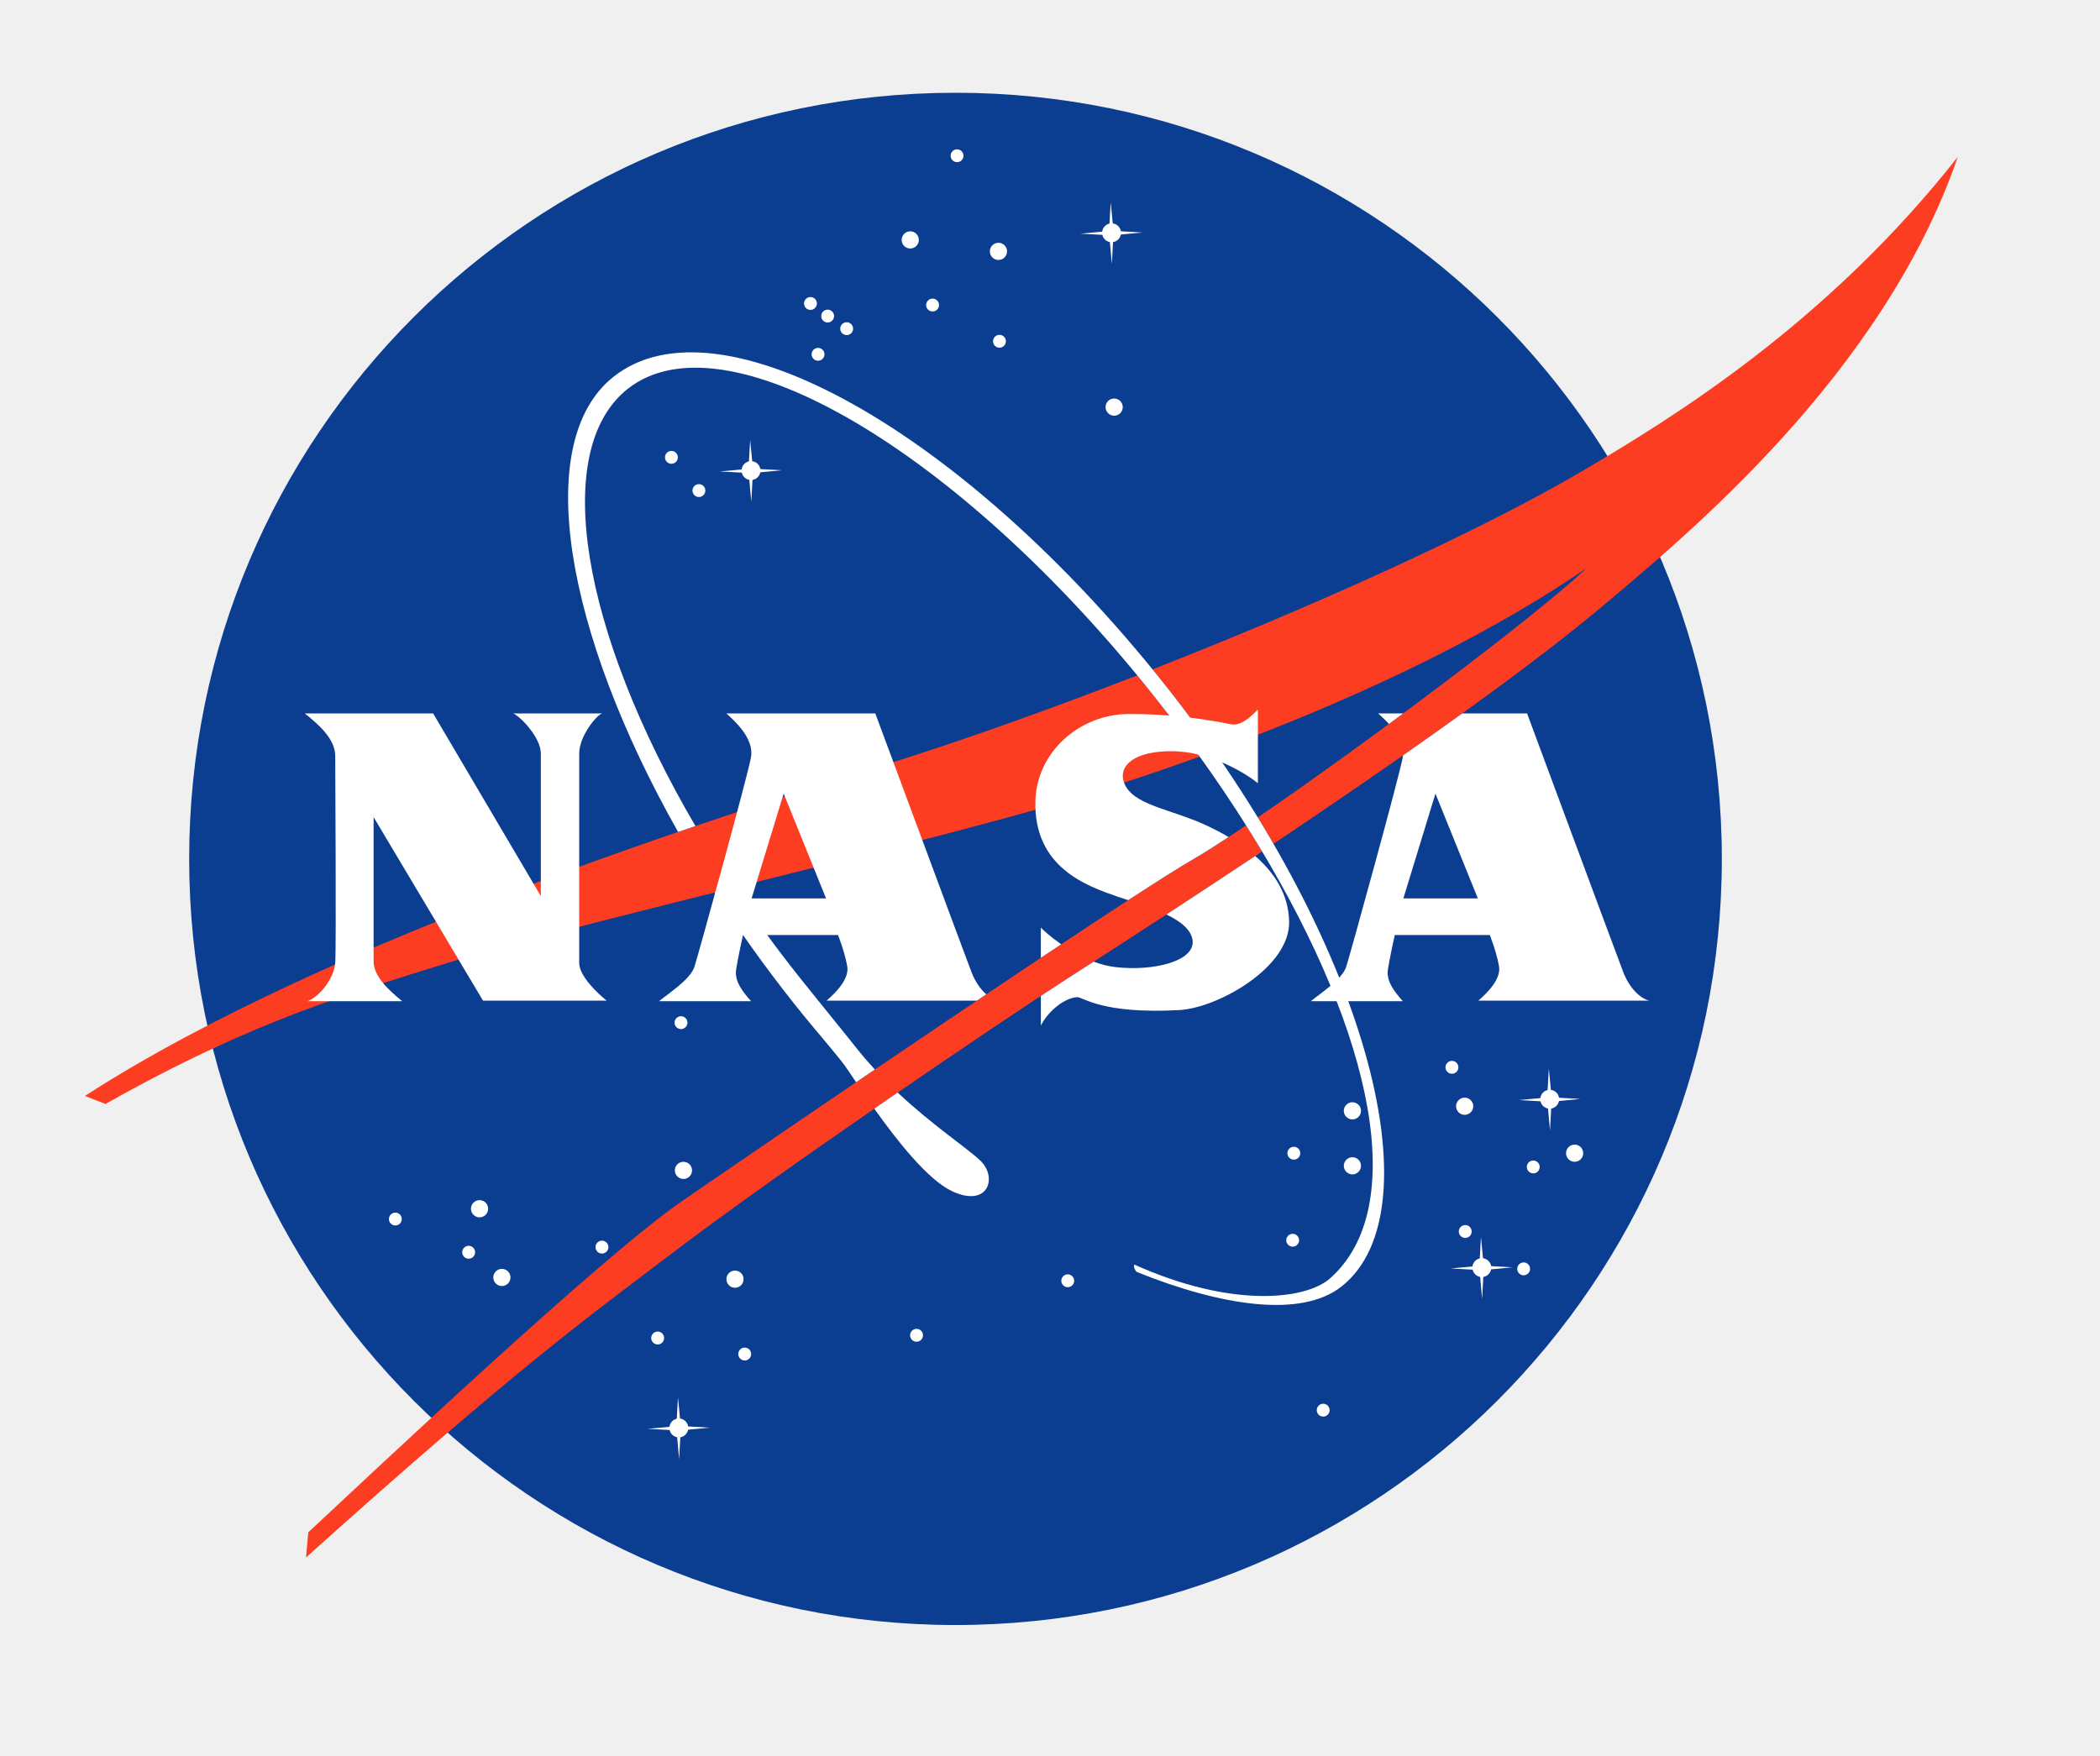
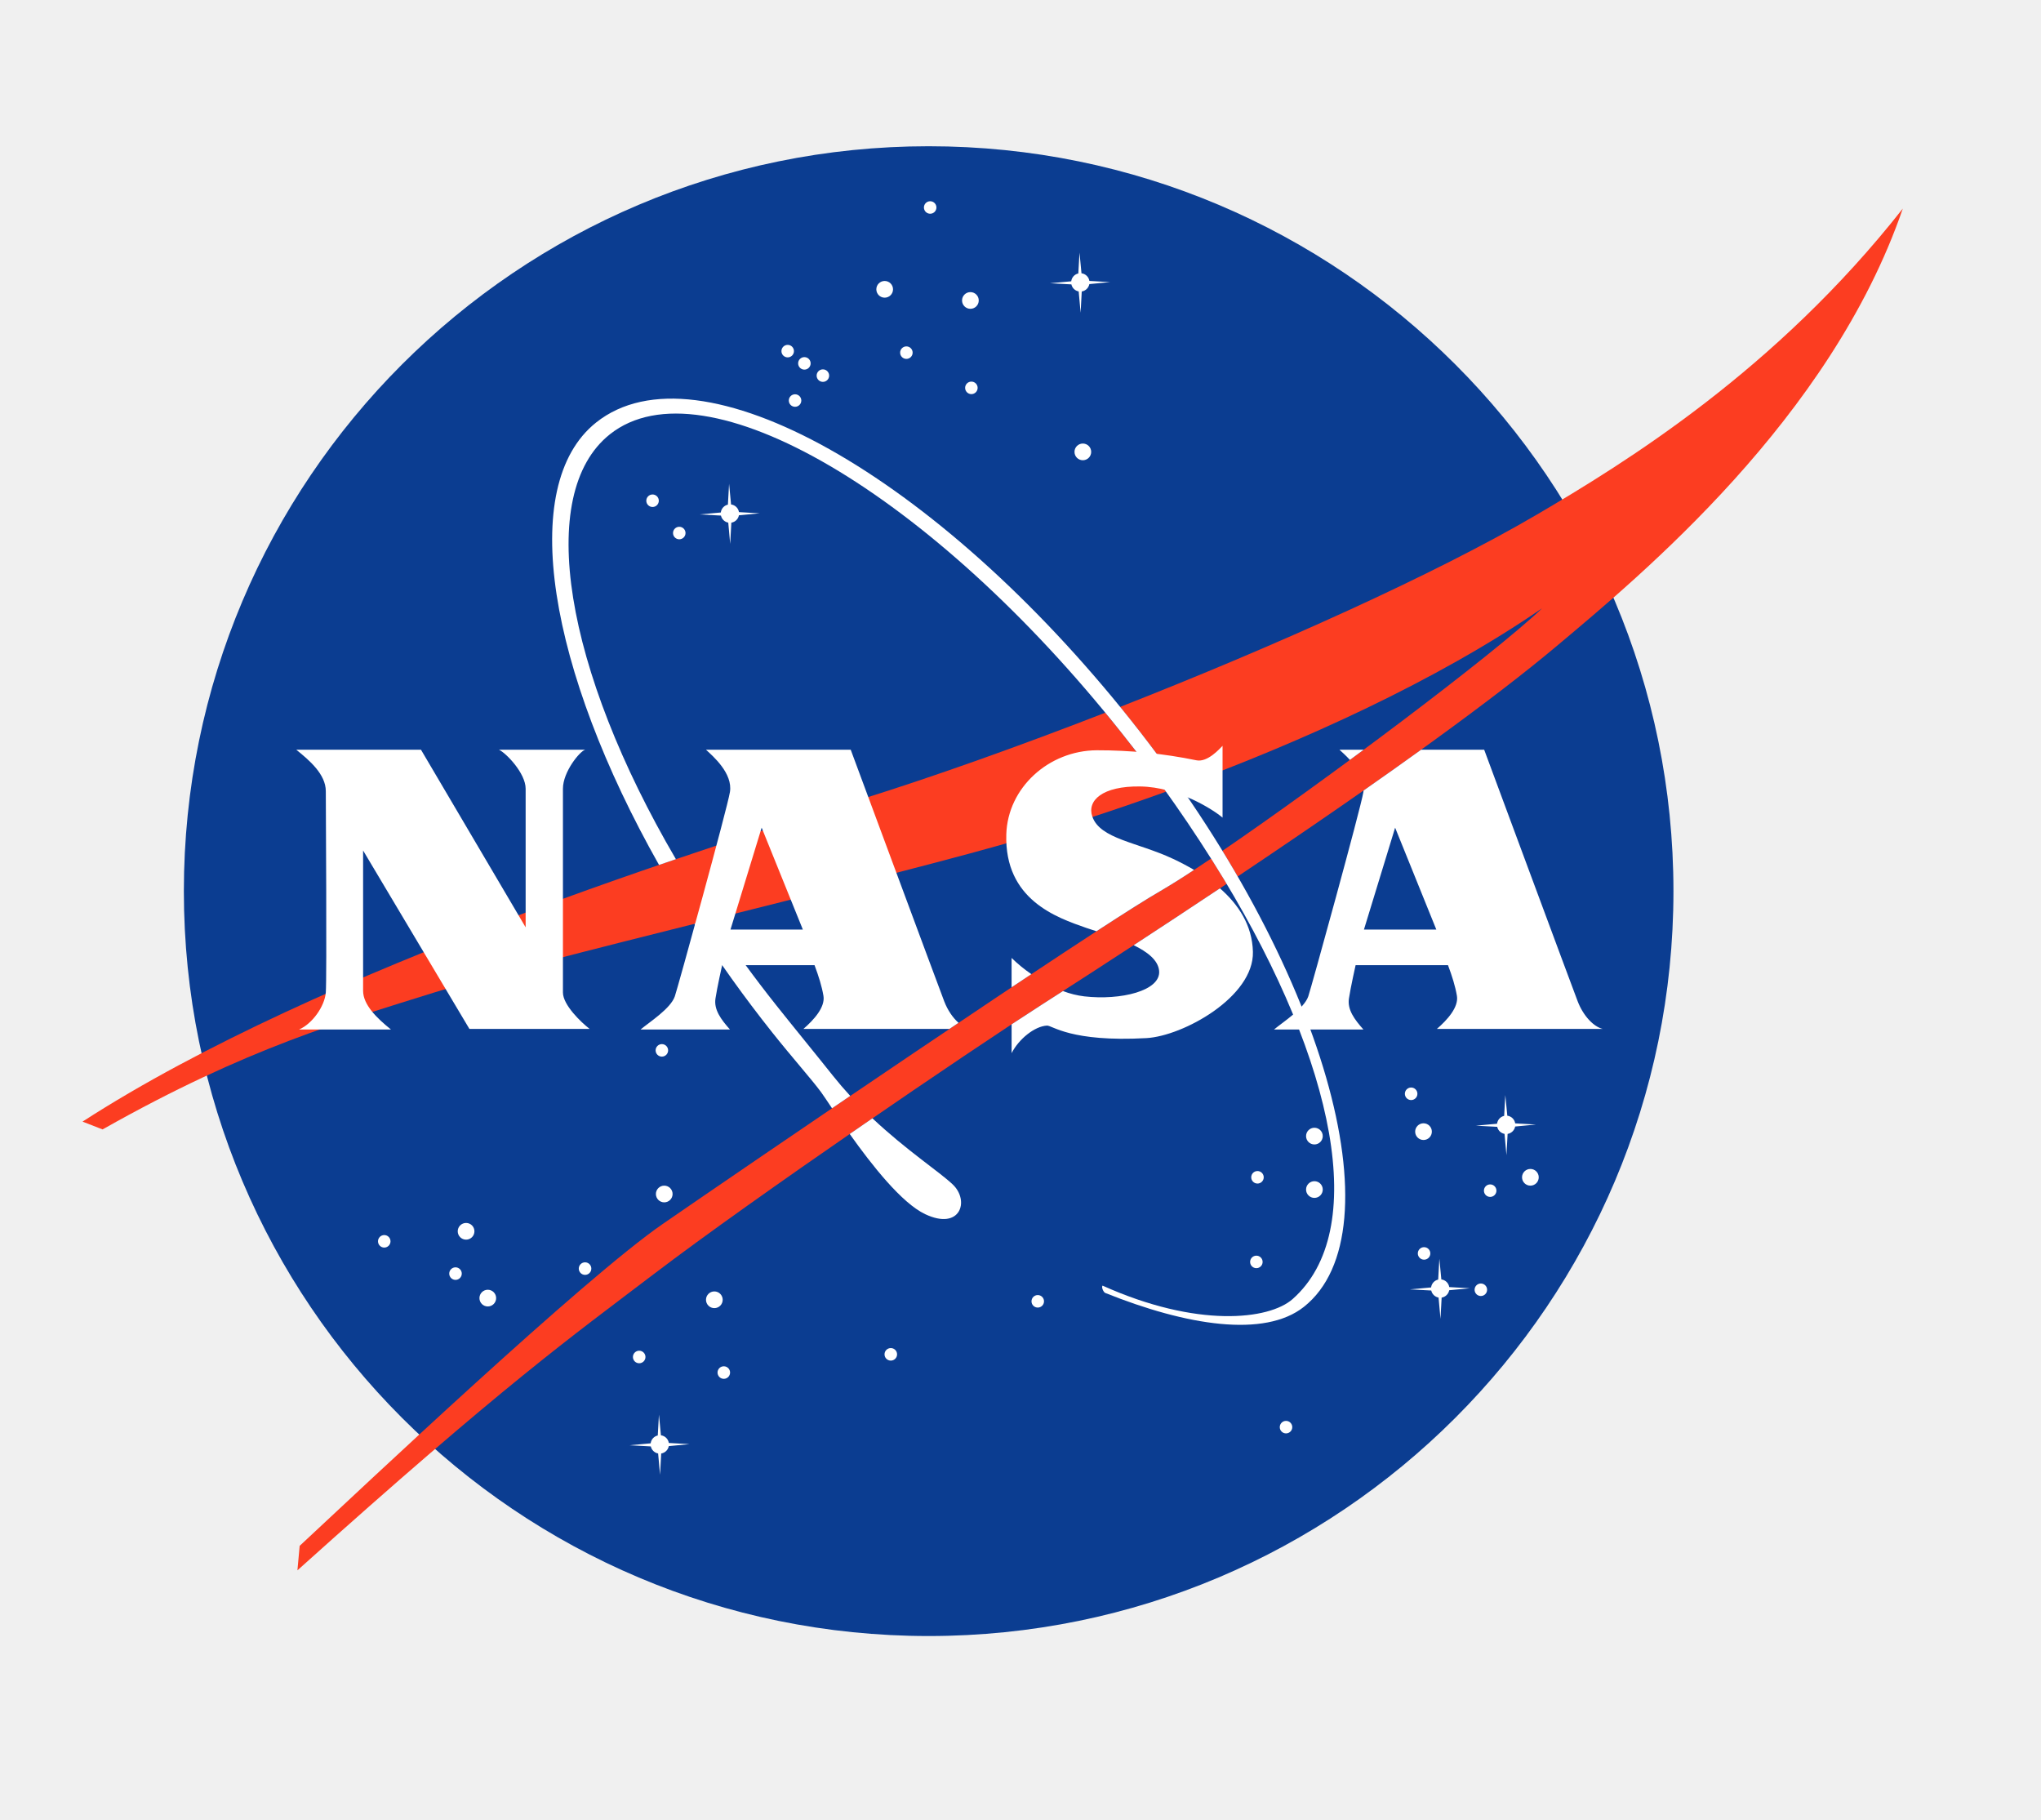
- <svg xmlns="http://www.w3.org/2000/svg" version="1.1" id="Layer_2" x="0px" y="0px" width="109.998px" height="92px" viewBox="0 0 109.998 92" enable-background="new 0 0 109.998 92" xml:space="preserve">
-   <g id="Layer_2">
-     <g>
-       <g>
-         <circle fill="#0B3D91" cx="50.049" cy="45" r="40.14" />
-       </g>
-       <g>
-         <circle fill="#FFFFFF" cx="47.679" cy="12.57" r="0.45" />
-         <circle fill="#FFFFFF" cx="52.299" cy="13.17" r="0.45" />
-         <circle fill="#FFFFFF" cx="58.359" cy="21.33" r="0.45" />
-         <circle fill="#FFFFFF" cx="25.119" cy="63.33" r="0.45" />
-         <circle fill="#FFFFFF" cx="26.289" cy="66.93" r="0.45" />
-         <circle fill="#FFFFFF" cx="20.709" cy="63.87" r="0.337" />
-         <circle fill="#FFFFFF" cx="39.009" cy="70.942" r="0.338" />
-         <circle fill="#FFFFFF" cx="67.711" cy="64.98" r="0.337" />
-         <circle fill="#FFFFFF" cx="76.052" cy="55.92" r="0.338" />
-         <circle fill="#FFFFFF" cx="35.169" cy="23.962" r="0.337" />
-         <circle fill="#FFFFFF" cx="44.349" cy="17.22" r="0.337" />
-         <circle fill="#FFFFFF" cx="43.352" cy="16.56" r="0.337" />
-         <circle fill="#FFFFFF" cx="42.452" cy="15.9" r="0.337" />
-         <circle fill="#FFFFFF" cx="36.609" cy="25.703" r="0.337" />
-         <circle fill="#FFFFFF" cx="50.131" cy="8.16" r="0.337" />
-         <circle fill="#FFFFFF" cx="52.352" cy="17.88" r="0.337" />
-         <circle fill="#FFFFFF" cx="48.849" cy="15.982" r="0.337" />
-         <circle fill="#FFFFFF" cx="42.849" cy="18.563" r="0.337" />
-         <circle fill="#FFFFFF" cx="69.309" cy="73.883" r="0.337" />
-         <circle fill="#FFFFFF" cx="24.549" cy="65.61" r="0.338" />
-         <circle fill="#FFFFFF" cx="48.009" cy="69.96" r="0.338" />
-         <circle fill="#FFFFFF" cx="31.531" cy="65.34" r="0.338" />
-         <circle fill="#FFFFFF" cx="34.449" cy="70.103" r="0.338" />
-         <circle fill="#FFFFFF" cx="55.929" cy="67.103" r="0.337" />
-         <circle fill="#FFFFFF" cx="67.771" cy="60.42" r="0.337" />
-         <circle fill="#FFFFFF" cx="76.749" cy="64.522" r="0.337" />
-         <circle fill="#FFFFFF" cx="79.809" cy="66.48" r="0.337" />
-         <circle fill="#FFFFFF" cx="80.312" cy="61.14" r="0.337" />
-         <circle fill="#FFFFFF" cx="35.671" cy="53.58" r="0.337" />
-         <circle fill="#FFFFFF" cx="35.799" cy="61.32" r="0.45" />
-         <circle fill="#FFFFFF" cx="38.499" cy="67.02" r="0.45" />
-         <circle fill="#FFFFFF" cx="70.839" cy="61.08" r="0.45" />
-         <circle fill="#FFFFFF" cx="82.479" cy="60.42" r="0.45" />
-         <circle fill="#FFFFFF" cx="76.719" cy="57.96" r="0.45" />
-         <circle fill="#FFFFFF" cx="70.839" cy="58.2" r="0.45" />
-         <path fill="#FFFFFF" d="M58.71,12.288l1.119-0.107l-1.117-0.063c-0.035-0.216-0.208-0.385-0.426-0.413l-0.107-1.114l-0.064,1.123     c-0.202,0.045-0.357,0.214-0.382,0.424l-1.144,0.104l1.152,0.062c0.042,0.193,0.198,0.344,0.394,0.38l0.104,1.148l0.061-1.146     C58.507,12.651,58.671,12.492,58.71,12.288z" />
-         <path fill="#FFFFFF" d="M39.824,24.746l1.119-0.107l-1.117-0.063c-0.034-0.216-0.208-0.385-0.426-0.413l-0.107-1.114     l-0.063,1.123c-0.203,0.045-0.358,0.214-0.383,0.424l-1.144,0.104l1.152,0.062c0.042,0.193,0.198,0.344,0.394,0.38l0.104,1.148     l0.062-1.146C39.622,25.11,39.786,24.95,39.824,24.746z" />
-         <path fill="#FFFFFF" d="M81.659,57.684l1.119-0.107l-1.117-0.063c-0.034-0.216-0.208-0.385-0.426-0.413l-0.107-1.114     l-0.063,1.123c-0.202,0.045-0.357,0.214-0.382,0.424l-1.144,0.104l1.152,0.062c0.042,0.193,0.198,0.344,0.394,0.38l0.104,1.148     l0.062-1.146C81.456,58.048,81.62,57.889,81.659,57.684z" />
-         <path fill="#FFFFFF" d="M36.044,74.906l1.119-0.107l-1.117-0.063c-0.035-0.216-0.208-0.385-0.426-0.413l-0.107-1.113     l-0.063,1.122c-0.203,0.045-0.358,0.214-0.383,0.424l-1.144,0.104l1.152,0.062c0.042,0.193,0.198,0.345,0.394,0.38l0.104,1.148     l0.062-1.146C35.841,75.27,36.006,75.11,36.044,74.906z" />
-         <path fill="#FFFFFF" d="M78.104,66.506l1.119-0.107l-1.117-0.063c-0.034-0.216-0.208-0.385-0.426-0.413l-0.107-1.114     l-0.063,1.122c-0.202,0.045-0.357,0.214-0.382,0.424l-1.144,0.104l1.152,0.062c0.042,0.193,0.198,0.344,0.394,0.38l0.104,1.148     l0.062-1.146C77.901,66.87,78.066,66.71,78.104,66.506z" />
-       </g>
-       <g>
-         <g>
-           <path fill="#FC3D21" d="M59.568,35.385c-4.667,1.814-9.219,3.433-13.06,4.635c-7.805,2.444-29.16,9.06-42.06,17.4l1.08,0.42      c7.86-4.44,12.969-5.835,17.88-7.38c5.34-1.68,22.603-5.72,30.42-7.92c2.641-0.743,5.734-1.716,9.01-2.9      c-0.762-1.063-1.566-2.129-2.412-3.193C60.143,36.088,59.856,35.734,59.568,35.385z M65.27,43.244      c-1.13,0.763-2.077,1.372-2.74,1.756c-3.84,2.22-22.561,15-26.82,17.94s-16.08,14.1-19.56,17.34l-0.12,1.319      c11.22-10.08,14.74-12.566,19.2-15.959c5.52-4.2,16.939-11.97,20.82-14.46c3.71-2.38,7.056-4.569,10.059-6.572      c-0.049-0.082-0.098-0.164-0.147-0.247C65.736,43.99,65.505,43.618,65.27,43.244z M82.809,24.72      c-5.466,3.204-14.081,7.071-22.439,10.352c0.2,0.245,0.399,0.492,0.597,0.741c0.934,1.176,1.815,2.36,2.644,3.545      c6.57-2.42,13.779-5.668,19.499-9.599c-2.725,2.582-11.734,9.315-17.227,13.068c0.283,0.461,0.557,0.922,0.822,1.381      c8.322-5.569,13.922-9.668,17.185-12.409c4.5-3.78,14.76-12.24,18.66-23.58C95.709,16.92,87.621,21.899,82.809,24.72z" />
-         </g>
-       </g>
-       <path fill="#FFFFFF" d="M44.884,54.939c-0.885-1.114-2.109-2.606-3.028-3.763c-1.229-1.547-2.366-3.11-3.408-4.671    c-0.34,0.085-0.679,0.17-1.018,0.255c1.258,1.963,2.655,3.923,4.177,5.839c1.112,1.4,2.123,2.527,2.641,3.228    c0.105,0.142,0.313,0.456,0.594,0.874c0.324-0.22,0.651-0.442,0.981-0.666C45.504,55.688,45.189,55.323,44.884,54.939z     M51.344,60.803c-0.727-0.688-2.49-1.837-4.325-3.561c-0.405,0.278-0.814,0.56-1.224,0.844c1.185,1.67,2.799,3.721,4.063,4.319    C51.762,63.307,52.275,61.685,51.344,60.803z M60.967,35.813c-10.492-13.206-23.309-20.461-28.835-16.07    c-4.292,3.41-2.53,13.376,3.386,23.845c0.306-0.105,0.609-0.208,0.909-0.31c-5.971-10.2-7.605-19.679-3.557-22.896    c5.087-4.042,17.37,3.241,27.558,16.064c2.109,2.654,3.963,5.318,5.533,7.915c6.012,9.95,7.857,18.948,3.703,22.621    c-1.271,1.124-5.155,1.565-10.243-0.725c-0.071,0.089,0.043,0.33,0.132,0.389c4.392,1.766,8.599,2.439,10.723,0.752    C75.38,63.342,71.459,49.019,60.967,35.813z" />
-       <g>
-         <path fill="#FFFFFF" d="M15.969,37.38h6.72l5.64,9.57c0,0,0-6.93,0-7.47c0-0.84-1.065-1.935-1.44-2.1c0.45,0,4.38,0,4.65,0     c-0.285,0.075-1.2,1.185-1.2,2.1c0,0.45,0,10.5,0,10.98c0,0.675,0.975,1.605,1.44,1.965h-6.48l-5.73-9.615c0,0,0,7.17,0,7.56     c0,0.75,0.735,1.47,1.5,2.085h-4.95c0.705-0.3,1.38-1.245,1.44-1.995s0-10.425,0-10.845C17.559,38.7,16.674,37.95,15.969,37.38z" />
-         <path fill="#FFFFFF" d="M77.439,52.425h8.94c-0.495-0.12-1.05-0.705-1.35-1.485c-0.3-0.78-5.04-13.56-5.04-13.56H76.59     c-0.964,0.694-1.997,1.426-3.1,2.197c-0.003,0.028-0.006,0.056-0.011,0.083c-0.148,0.9-2.808,10.534-2.97,11.01     c-0.225,0.66-1.38,1.395-1.845,1.785h4.815c-0.48-0.54-0.87-1.065-0.78-1.665c0.09-0.6,0.36-1.8,0.36-1.8h4.98     c0.225,0.6,0.393,1.139,0.48,1.65C78.624,51.255,77.994,51.945,77.439,52.425z M73.509,47.07l1.68-5.49l2.22,5.49H73.509z      M72.752,37.928c0.247-0.182,0.495-0.365,0.742-0.548h-1.305C72.319,37.5,72.534,37.689,72.752,37.928z" />
-         <path fill="#FFFFFF" d="M38.559,50.79c0.09-0.6,0.36-1.8,0.36-1.8h4.98c0.225,0.6,0.393,1.139,0.48,1.65     c0.105,0.615-0.525,1.305-1.08,1.785h7.871c0.164-0.11,0.327-0.22,0.49-0.329c-0.305-0.27-0.586-0.675-0.771-1.156     c-0.3-0.78-5.04-13.56-5.04-13.56h-7.8c0.375,0.345,1.455,1.275,1.29,2.28c-0.147,0.9-2.808,10.534-2.97,11.01     c-0.225,0.66-1.38,1.395-1.845,1.785h4.815C38.859,51.915,38.469,51.39,38.559,50.79z M41.049,41.58l2.22,5.49h-3.9L41.049,41.58     z" />
-         <path fill="#FFFFFF" d="M65.748,44.848c-1.468,0.978-3.017,1.999-4.649,3.065c0.732,0.355,1.315,0.801,1.371,1.377     c0.104,1.082-2.07,1.605-4.035,1.38c-0.393-0.045-0.779-0.148-1.147-0.286c-0.408,0.263-0.82,0.528-1.238,0.796     c-0.425,0.273-0.941,0.609-1.53,0.997v1.553c0.39-0.765,1.243-1.45,1.905-1.485c0.285-0.015,1.275,0.9,5.355,0.675     c1.98-0.109,5.805-2.22,5.745-4.65C67.489,46.834,66.739,45.714,65.748,44.848z M54.519,48.6v1.582     c0.361-0.241,0.717-0.478,1.066-0.709C55.036,49.091,54.647,48.734,54.519,48.6z M64.353,43.855     c-0.38-0.225-0.765-0.422-1.134-0.596c-1.92-0.9-3.93-1.065-4.35-2.28c-0.296-0.857,0.54-1.65,2.58-1.62     c2.04,0.03,3.93,1.245,4.44,1.68v-3.87c-0.15,0.15-0.808,0.905-1.41,0.78c-1.155-0.24-3.12-0.553-5.37-0.54     c-2.58,0.015-4.8,2.009-4.875,4.53c-0.105,3.525,2.715,4.485,4.305,5.04c0.164,0.057,0.351,0.118,0.554,0.183     c1.525-0.992,2.731-1.756,3.437-2.163C63.004,44.726,63.625,44.334,64.353,43.855z" />
-       </g>
-     </g>
+ <svg xmlns="http://www.w3.org/2000/svg" xml:space="preserve" width="92" height="82" viewBox="0 0 109.998 92">
+   <circle cx="50.049" cy="45" r="40.14" fill="#0B3D91" />
+   <g fill="#FFF">
+     <circle cx="47.679" cy="12.57" r=".45" />
+     <circle cx="52.299" cy="13.17" r=".45" />
+     <circle cx="58.359" cy="21.33" r=".45" />
+     <circle cx="25.119" cy="63.33" r=".45" />
+     <circle cx="26.289" cy="66.93" r=".45" />
+     <circle cx="20.709" cy="63.87" r=".337" />
+     <circle cx="39.009" cy="70.942" r=".338" />
+     <circle cx="67.711" cy="64.98" r=".337" />
+     <circle cx="76.052" cy="55.92" r=".338" />
+     <circle cx="35.169" cy="23.962" r=".337" />
+     <circle cx="44.349" cy="17.22" r=".337" />
+     <circle cx="43.352" cy="16.56" r=".337" />
+     <circle cx="42.452" cy="15.9" r=".337" />
+     <circle cx="36.609" cy="25.703" r=".337" />
+     <circle cx="50.131" cy="8.16" r=".337" />
+     <circle cx="52.352" cy="17.88" r=".337" />
+     <circle cx="48.849" cy="15.982" r=".337" />
+     <circle cx="42.849" cy="18.563" r=".337" />
+     <circle cx="69.309" cy="73.883" r=".337" />
+     <circle cx="24.549" cy="65.61" r=".338" />
+     <circle cx="48.009" cy="69.96" r=".338" />
+     <circle cx="31.531" cy="65.34" r=".338" />
+     <circle cx="34.449" cy="70.103" r=".338" />
+     <circle cx="55.929" cy="67.103" r=".337" />
+     <circle cx="67.771" cy="60.42" r=".337" />
+     <circle cx="76.749" cy="64.522" r=".337" />
+     <circle cx="79.809" cy="66.48" r=".337" />
+     <circle cx="80.312" cy="61.14" r=".337" />
+     <circle cx="35.671" cy="53.58" r=".337" />
+     <circle cx="35.799" cy="61.32" r=".45" />
+     <circle cx="38.499" cy="67.02" r=".45" />
+     <circle cx="70.839" cy="61.08" r=".45" />
+     <circle cx="82.479" cy="60.42" r=".45" />
+     <circle cx="76.719" cy="57.96" r=".45" />
+     <circle cx="70.839" cy="58.2" r=".45" />
+     <path d="m58.71 12.288 1.119-.107-1.117-.063a.496.496 0 0 0-.426-.413l-.107-1.114-.064 1.123a.494.494 0 0 0-.382.424l-1.144.104 1.152.062a.495.495 0 0 0 .394.38l.104 1.148.061-1.146a.501.501 0 0 0 .41-.398zM39.824 24.746l1.119-.107-1.117-.063a.495.495 0 0 0-.426-.413l-.107-1.114-.063 1.123a.494.494 0 0 0-.383.424l-1.144.104 1.152.062a.495.495 0 0 0 .394.38l.104 1.148.062-1.146a.498.498 0 0 0 .409-.398zM81.659 57.684l1.119-.107-1.117-.063a.495.495 0 0 0-.426-.413l-.107-1.114-.063 1.123a.494.494 0 0 0-.382.424l-1.144.104 1.152.062a.495.495 0 0 0 .394.38l.104 1.148.062-1.146a.5.5 0 0 0 .408-.398zM36.044 74.906l1.119-.107-1.117-.063a.496.496 0 0 0-.426-.413l-.107-1.113-.063 1.122a.494.494 0 0 0-.383.424l-1.144.104 1.152.062a.494.494 0 0 0 .394.38l.104 1.148.062-1.146a.499.499 0 0 0 .409-.398zM78.104 66.506l1.119-.107-1.117-.063a.495.495 0 0 0-.426-.413l-.107-1.114-.063 1.122a.494.494 0 0 0-.382.424l-1.144.104 1.152.062a.495.495 0 0 0 .394.38l.104 1.148.062-1.146a.497.497 0 0 0 .408-.397z" />
+   </g>
+   <path fill="#FC3D21" d="M59.568 35.385c-4.667 1.814-9.219 3.433-13.06 4.635-7.805 2.444-29.16 9.06-42.06 17.4l1.08.42c7.86-4.44 12.969-5.835 17.88-7.38 5.34-1.68 22.603-5.72 30.42-7.92a132.174 132.174 0 0 0 9.01-2.9 80.364 80.364 0 0 0-3.27-4.255zm5.702 7.859c-1.13.763-2.077 1.372-2.74 1.756-3.84 2.22-22.561 15-26.82 17.94s-16.08 14.1-19.56 17.34l-.12 1.319c11.22-10.08 14.74-12.566 19.2-15.959 5.52-4.2 16.939-11.97 20.82-14.46 3.71-2.38 7.056-4.569 10.059-6.572l-.147-.247a94.8 94.8 0 0 0-.692-1.117zM82.809 24.72c-5.466 3.204-14.081 7.071-22.439 10.352a72.812 72.812 0 0 1 3.241 4.286c6.57-2.42 13.779-5.668 19.499-9.599-2.725 2.582-11.734 9.315-17.227 13.068.283.461.557.922.822 1.381 8.322-5.569 13.922-9.668 17.185-12.409 4.5-3.78 14.76-12.24 18.66-23.58-6.841 8.701-14.929 13.68-19.741 16.501z" />
+   <path fill="#FFF" d="M44.884 54.939c-.885-1.114-2.109-2.606-3.028-3.763a69.968 69.968 0 0 1-3.408-4.671l-1.018.255a71.01 71.01 0 0 0 4.177 5.839c1.112 1.4 2.123 2.527 2.641 3.228.105.142.313.456.594.874l.981-.666a20.01 20.01 0 0 1-.939-1.096zm6.46 5.864c-.727-.688-2.49-1.837-4.325-3.561-.405.278-.814.56-1.224.844 1.185 1.67 2.799 3.721 4.063 4.319 1.904.902 2.417-.72 1.486-1.602zm9.623-24.99c-10.492-13.206-23.309-20.461-28.835-16.07-4.292 3.41-2.53 13.376 3.386 23.845l.909-.31c-5.971-10.2-7.605-19.679-3.557-22.896 5.087-4.042 17.37 3.241 27.558 16.064a76.007 76.007 0 0 1 5.533 7.915c6.012 9.95 7.857 18.948 3.703 22.621-1.271 1.124-5.155 1.565-10.243-.725-.071.089.043.33.132.389 4.392 1.766 8.599 2.439 10.723.752 5.104-4.056 1.183-18.379-9.309-31.585z" />
+   <g fill="#FFF">
+     <path d="M15.969 37.38h6.72l5.64 9.57v-7.47c0-.84-1.065-1.935-1.44-2.1h4.65c-.285.075-1.2 1.185-1.2 2.1v10.98c0 .675.975 1.605 1.44 1.965h-6.48l-5.73-9.615v7.56c0 .75.735 1.47 1.5 2.085h-4.95c.705-.3 1.38-1.245 1.44-1.995s0-10.425 0-10.845c0-.915-.885-1.665-1.59-2.235zM77.439 52.425h8.94c-.495-.12-1.05-.705-1.35-1.485-.3-.78-5.04-13.56-5.04-13.56H76.59c-.964.694-1.997 1.426-3.1 2.197-.003.028-.006.056-.011.083-.148.9-2.808 10.534-2.97 11.01-.225.66-1.38 1.395-1.845 1.785h4.815c-.48-.54-.87-1.065-.78-1.665.09-.6.36-1.8.36-1.8h4.98c.225.6.393 1.139.48 1.65.105.615-.525 1.305-1.08 1.785zm-3.93-5.355 1.68-5.49 2.22 5.49h-3.9zm-.757-9.142.742-.548h-1.305c.13.12.345.309.563.548zM38.559 50.79c.09-.6.36-1.8.36-1.8h4.98c.225.6.393 1.139.48 1.65.105.615-.525 1.305-1.08 1.785h7.871l.49-.329c-.305-.27-.586-.675-.771-1.156-.3-.78-5.04-13.56-5.04-13.56h-7.8c.375.345 1.455 1.275 1.29 2.28-.147.9-2.808 10.534-2.97 11.01-.225.66-1.38 1.395-1.845 1.785h4.815c-.48-.54-.87-1.065-.78-1.665zm2.49-9.21 2.22 5.49h-3.9l1.68-5.49zM65.748 44.848a614.857 614.857 0 0 1-4.649 3.065c.732.355 1.315.801 1.371 1.377.104 1.082-2.07 1.605-4.035 1.38a4.856 4.856 0 0 1-1.147-.286l-1.238.796c-.425.273-.941.609-1.53.997v1.553c.39-.765 1.243-1.45 1.905-1.485.285-.015 1.275.9 5.355.675 1.98-.109 5.805-2.22 5.745-4.65-.036-1.436-.786-2.556-1.777-3.422zM54.519 48.6v1.582a325 325 0 0 1 1.066-.709 7.884 7.884 0 0 1-1.066-.873zm9.834-4.745a13.67 13.67 0 0 0-1.134-.596c-1.92-.9-3.93-1.065-4.35-2.28-.296-.857.54-1.65 2.58-1.62 2.04.03 3.93 1.245 4.44 1.68v-3.87c-.15.15-.808.905-1.41.78a26.358 26.358 0 0 0-5.37-.54c-2.58.015-4.8 2.009-4.875 4.53-.105 3.525 2.715 4.485 4.305 5.04.164.057.351.118.554.183 1.525-.992 2.731-1.756 3.437-2.163a38.62 38.62 0 0 0 1.823-1.144z" />
  </g>
</svg>
